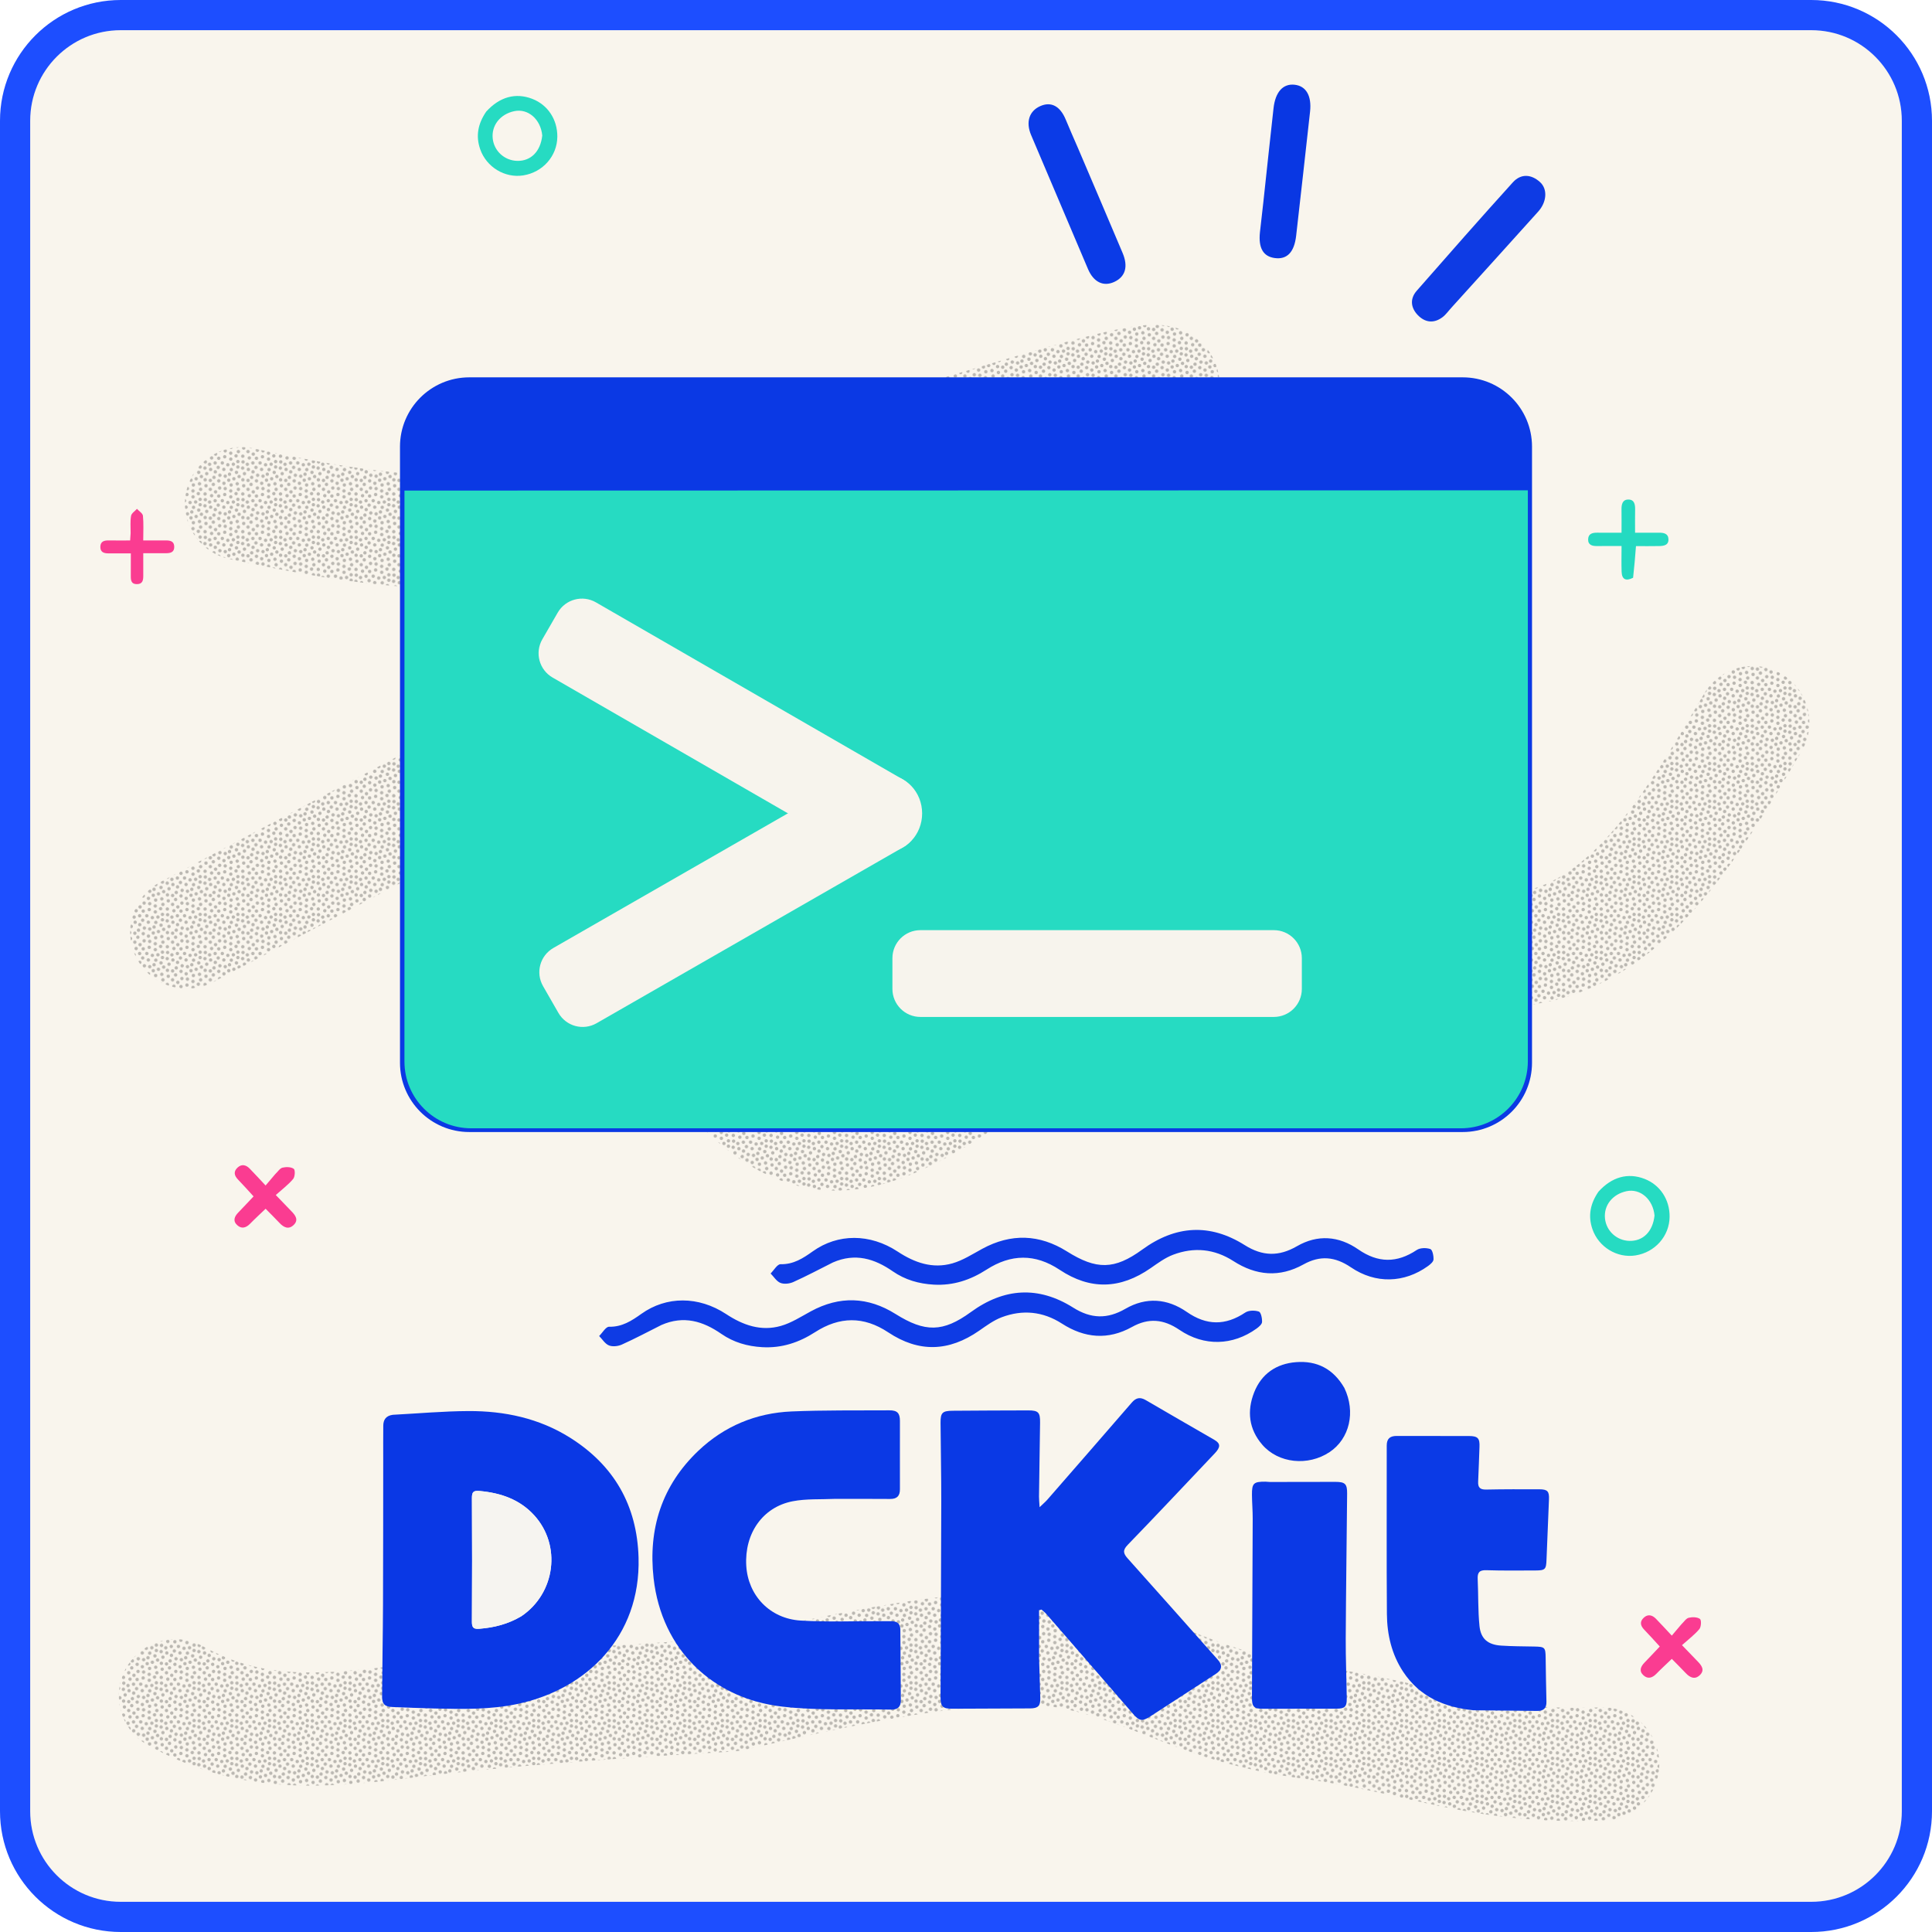
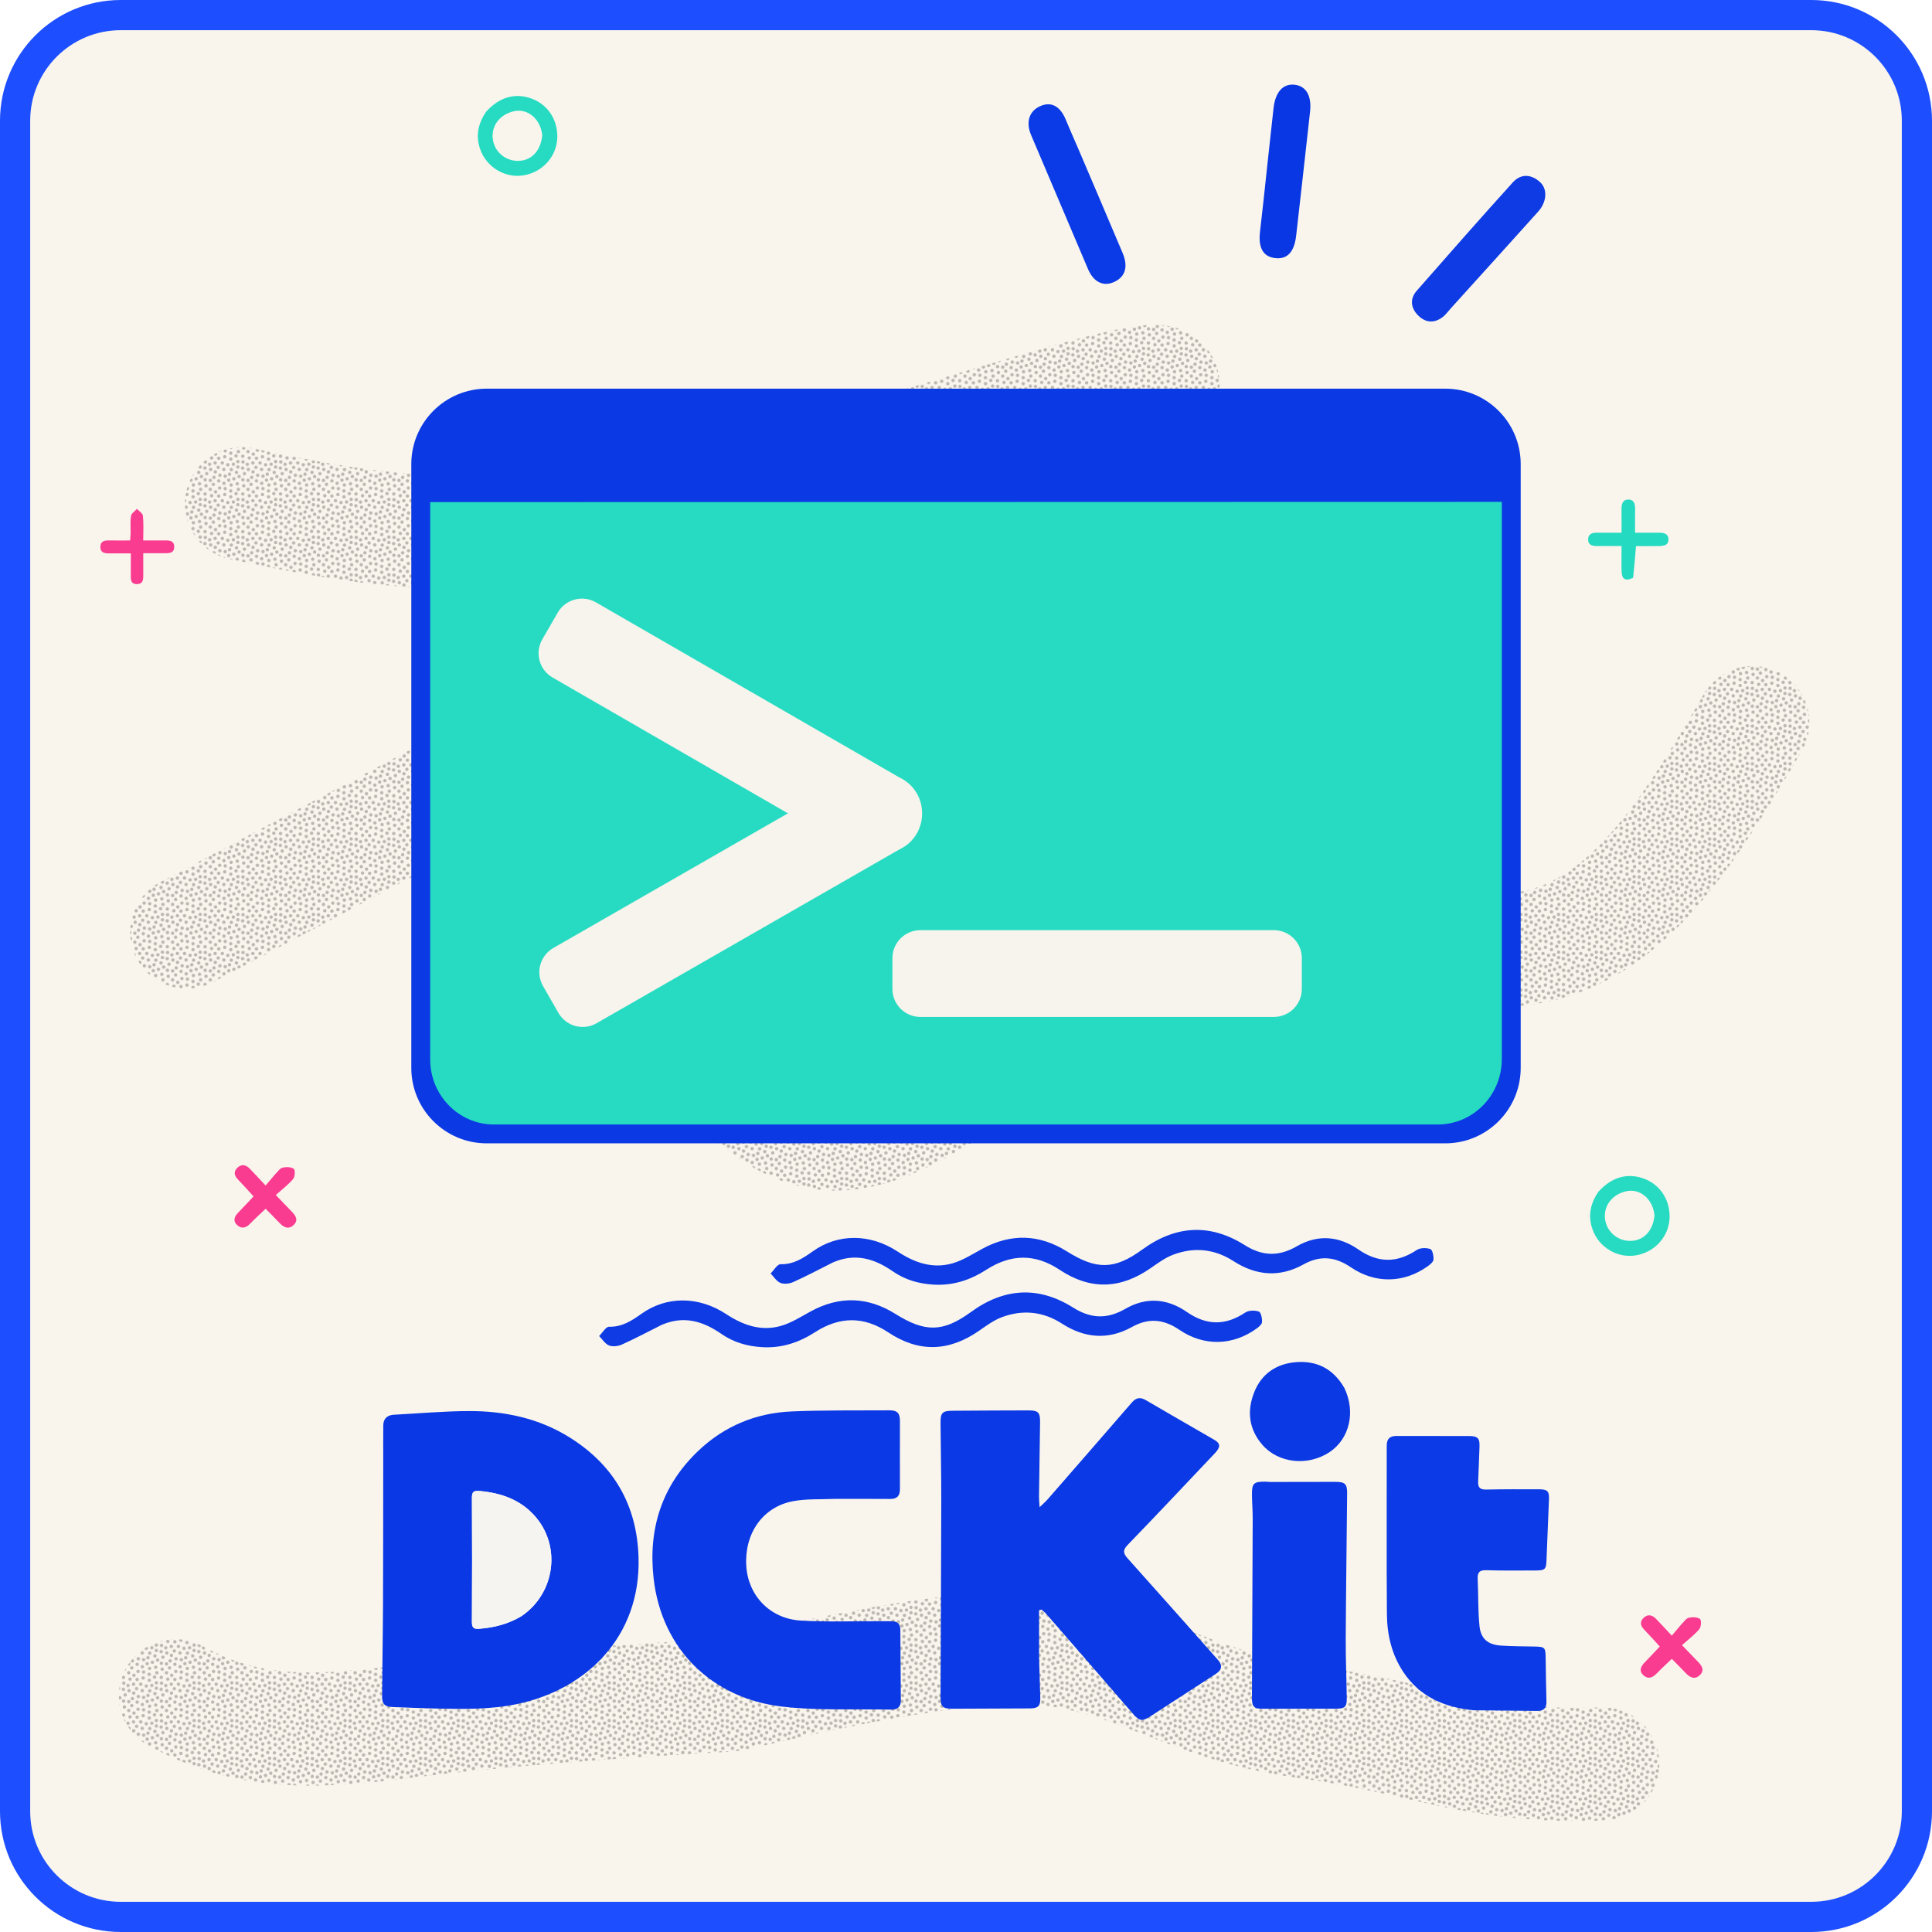
<svg xmlns="http://www.w3.org/2000/svg" xmlns:xlink="http://www.w3.org/1999/xlink" version="1.1" id="Layer_1" x="0px" y="0px" width="512" viewBox="0 0 512 512" enable-background="new 0 0 1254 1254" xml:space="preserve" height="512">
  <defs id="defs781">
    <pattern xlink:href="#Polkadots-large" preserveAspectRatio="xMidYMid" id="pattern115" patternTransform="scale(1)" x="0" y="0" />
    <pattern xlink:href="#Polkadots-large" preserveAspectRatio="xMidYMid" id="pattern114" patternTransform="scale(1)" x="0" y="0" />
    <pattern xlink:href="#Polkadots-large" preserveAspectRatio="xMidYMid" id="pattern113" patternTransform="scale(1)" x="0" y="0" />
    <pattern patternUnits="userSpaceOnUse" width="10" height="10" patternTransform="translate(0,0) scale(10,10)" preserveAspectRatio="xMidYMid" id="Polkadots-large">
      <circle style="stroke:none" cx="2.567" cy="0.810" r="0.45" id="circle584" />
      <circle style="stroke:none" cx="3.048" cy="2.33" r="0.45" id="circle586" />
      <circle style="stroke:none" cx="4.418" cy="2.415" r="0.45" id="circle588" />
      <circle style="stroke:none" cx="1.844" cy="3.029" r="0.45" id="circle590" />
      <circle style="stroke:none" cx="6.08" cy="1.363" r="0.45" id="circle592" />
      <circle style="stroke:none" cx="5.819" cy="4.413" r="0.45" id="circle594" />
      <circle style="stroke:none" cx="4.305" cy="4.048" r="0.45" id="circle596" />
      <circle style="stroke:none" cx="5.541" cy="3.045" r="0.45" id="circle598" />
      <circle style="stroke:none" cx="4.785" cy="5.527" r="0.45" id="circle600" />
      <circle style="stroke:none" cx="2.667" cy="5.184" r="0.45" id="circle602" />
      <circle style="stroke:none" cx="7.965" cy="1.448" r="0.45" id="circle604" />
      <circle style="stroke:none" cx="7.047" cy="5.049" r="0.45" id="circle606" />
      <circle style="stroke:none" cx="4.340" cy="0.895" r="0.45" id="circle608" />
      <circle style="stroke:none" cx="7.125" cy="0.340" r="0.45" id="circle610" />
      <circle style="stroke:none" cx="7.125" cy="10.340" r="0.45" id="circle612" />
      <circle style="stroke:none" cx="9.550" cy="1.049" r="0.45" id="circle614" />
      <circle style="stroke:none" cx="7.006" cy="2.689" r="0.45" id="circle616" />
      <circle style="stroke:none" cx="8.909" cy="2.689" r="0.45" id="circle618" />
      <circle style="stroke:none" cx="9.315" cy="4.407" r="0.45" id="circle620" />
      <circle style="stroke:none" cx="7.820" cy="3.870" r="0.45" id="circle622" />
      <circle style="stroke:none" cx="8.270" cy="5.948" r="0.45" id="circle624" />
      <circle style="stroke:none" cx="7.973" cy="7.428" r="0.45" id="circle626" />
      <circle style="stroke:none" cx="9.342" cy="8.072" r="0.45" id="circle628" />
      <circle style="stroke:none" cx="8.206" cy="9.315" r="0.45" id="circle630" />
      <circle style="stroke:none" cx="9.682" cy="9.475" r="0.45" id="circle632" />
      <circle style="stroke:none" cx="-0.318" cy="9.475" r="0.45" id="circle634" />
      <circle style="stroke:none" cx="9.688" cy="6.186" r="0.45" id="circle636" />
      <circle style="stroke:none" cx="-0.312" cy="6.186" r="0.45" id="circle638" />
      <circle style="stroke:none" cx="3.379" cy="6.296" r="0.45" id="circle640" />
      <circle style="stroke:none" cx="2.871" cy="8.204" r="0.45" id="circle642" />
      <circle style="stroke:none" cx="4.59" cy="8.719" r="0.45" id="circle644" />
      <circle style="stroke:none" cx="3.181" cy="9.671" r="0.45" id="circle646" />
      <circle style="stroke:none" cx="3.181" cy="-0.329" r="0.45" id="circle648" />
      <circle style="stroke:none" cx="5.734" cy="7.315" r="0.45" id="circle650" />
      <circle style="stroke:none" cx="6.707" cy="6.513" r="0.45" id="circle652" />
      <circle style="stroke:none" cx="5.730" cy="9.670" r="0.45" id="circle654" />
      <circle style="stroke:none" cx="5.730" cy="-0.330" r="0.45" id="circle656" />
      <circle style="stroke:none" cx="6.535" cy="8.373" r="0.45" id="circle658" />
      <circle style="stroke:none" cx="4.37" cy="7.154" r="0.45" id="circle660" />
      <circle style="stroke:none" cx="0.622" cy="7.25" r="0.45" id="circle662" />
      <circle style="stroke:none" cx="0.831" cy="5.679" r="0.45" id="circle664" />
      <circle style="stroke:none" cx="1.257" cy="8.519" r="0.45" id="circle666" />
      <circle style="stroke:none" cx="1.989" cy="6.877" r="0.45" id="circle668" />
      <circle style="stroke:none" cx="0.374" cy="3.181" r="0.45" id="circle670" />
      <circle style="stroke:none" cx="10.374" cy="3.181" r="0.45" id="circle672" />
      <circle style="stroke:none" cx="1.166" cy="1.664" r="0.45" id="circle674" />
      <circle style="stroke:none" cx="1.151" cy="0.093" r="0.45" id="circle676" />
      <circle style="stroke:none" cx="1.151" cy="10.093" r="0.45" id="circle678" />
      <circle style="stroke:none" cx="1.302" cy="4.451" r="0.45" id="circle680" />
      <circle style="stroke:none" cx="3.047" cy="3.763" r="0.45" id="circle682" />
    </pattern>
  </defs>
  <g id="layer1" style="display:inline">
-     <rect style="fill:#f9f5ed;stroke:#1d4eff;stroke-width:8" id="rect781" width="504" height="504" x="4" y="4" rx="28" />
+     <rect style="fill:#f9f5ed;stroke:#1d4eff;stroke-width:8;stroke-dasharray:none" id="rect781" width="504" height="504" x="4" y="4" rx="28" />
  </g>
  <g id="layer8">
    <path style="opacity:0.25;mix-blend-mode:normal;fill:none;fill-opacity:1;stroke:url(#pattern113);stroke-width:30;stroke-linecap:round;stroke-linejoin:bevel;stroke-dasharray:none;stroke-opacity:1" d="m 28.113,455.762 c 18.349,10.072 34.698,10.144 59.801,6.962 25.103,-3.182 58.957,-5.618 87.242,-7.15 26.284,-6.032 67.497,-15.66 90.064,-11.335 22.567,4.325 33.986,14.602 63.568,18.609 29.581,4.007 44.321,12.243 77.562,10.979" id="path17" transform="translate(18.38478,-6.363961)" />
    <path style="opacity:0.25;fill:none;fill-opacity:1;stroke:url(#pattern114);stroke-width:30;stroke-linecap:round;stroke-linejoin:bevel;stroke-dasharray:none;stroke-opacity:1" d="m 64,133.5 c 31,6.5 61.999,13 119.167,0.416 C 240.335,121.333 323.665,89.667 305.748,105.334 287.831,121.001 168.667,184 49.5,247" id="path113" />
    <path style="opacity:0.25;fill:none;fill-opacity:1;stroke:url(#pattern115);stroke-width:30;stroke-linecap:round;stroke-linejoin:bevel;stroke-dasharray:none;stroke-opacity:1" d="m 464.5,191.5 c -15.833,26.833 -31.666,53.666 -57.25,59.25 -25.584,5.583 -60.916,-10.083 -94.75,1.251 -33.834,11.334 -66.166,49.666 -92.166,48.499 C 194.333,299.333 174.667,258.667 155,218" id="path114" />
  </g>
  <g id="layer2" transform="matrix(0.4082935,0,0,0.4082935,0,24.49761)" style="display:inline">
    <path fill="#0a39e5" opacity="1" stroke="none" d="m 674.431,1016.022 c 0.265,8.977 0.555,17.461 0.778,25.946 0.139,5.304 -1.327,6.866 -6.71,6.904 -16.828,0.118 -33.656,0.176 -50.484,0.212 -6.159,0.013 -7.568,-1.442 -7.544,-7.703 0.159,-42.309 0.403,-84.618 0.474,-126.928 0.029,-16.981 -0.353,-33.962 -0.461,-50.944 -0.042,-6.607 1.202,-7.787 7.929,-7.834 16.325,-0.115 32.65,-0.204 48.976,-0.23 6.589,-0.011 7.784,1.316 7.686,7.942 -0.237,15.987 -0.484,31.975 -0.69,47.963 -0.023,1.747 0.188,3.497 0.389,6.919 2.444,-2.363 3.871,-3.554 5.077,-4.938 18.275,-20.959 36.553,-41.915 54.741,-62.949 2.76,-3.192 5.412,-3.763 9.119,-1.588 14.779,8.674 29.666,17.166 44.489,25.766 4.057,2.354 4.118,4.697 0.291,8.736 -18.791,19.834 -37.486,39.761 -56.494,59.385 -3.515,3.629 -2.88,5.697 0.071,8.986 19.576,21.819 39,43.774 58.461,65.695 3.076,3.464 2.658,6.48 -1.321,9.071 -14.227,9.265 -28.469,18.507 -42.732,27.718 -5.123,3.309 -7.102,2.828 -10.969,-1.645 -18.737,-21.675 -37.544,-43.289 -56.351,-64.903 -0.925,-1.063 -2.088,-1.918 -3.139,-2.87 -0.529,0.104 -1.058,0.208 -1.586,0.312 0,10.162 0,20.324 0.003,30.978 z" id="path2" />
    <path fill="#0a38e5" opacity="1" stroke="none" d="m 254.891,858.306 c 16.693,-0.877 32.958,-2.364 49.229,-2.429 23.323,-0.093 45.726,4.632 65.785,17.217 28.674,17.991 43.626,44.096 44.561,77.96 1.422,51.491 -33.976,85.42 -78.33,94.884 -17.925,3.825 -36.052,3.391 -54.185,2.997 -8.978,-0.195 -17.951,-0.655 -26.927,-0.945 -5.131,-0.166 -7.052,-1.738 -7.023,-6.851 0.114,-19.793 0.515,-39.584 0.599,-59.376 0.134,-31.481 0.101,-62.963 0.136,-94.445 0.008,-7.33 -0.048,-14.661 0.034,-21.99 0.042,-3.751 1.678,-6.392 6.123,-7.022 m 83.658,130.655 c 22.001,-14.904 25.967,-45.956 8.156,-65.456 -9.374,-10.263 -21.58,-14.458 -35.174,-15.731 -4.114,-0.385 -5.244,0.447 -5.223,4.526 0.14,26.829 0.172,53.659 -0.008,80.488 -0.028,4.161 1.62,4.646 5.064,4.371 9.424,-0.751 18.359,-2.986 27.184,-8.199 z" id="path4" />
    <path fill="#0b39e5" opacity="1" stroke="none" d="m 542.245,912.862 c -9.626,0.452 -18.962,-0.162 -27.836,1.577 -19.482,3.818 -31.265,20.969 -30.032,41.854 1.138,19.287 15.345,34.361 35.335,35.564 17.094,1.028 34.292,0.335 51.444,0.401 2.665,0.01 5.333,-0.063 7.995,0.036 3.355,0.125 5.205,1.831 5.228,5.32 0.1,15.32 0.198,30.64 0.34,45.96 0.039,4.197 -2.056,6.173 -6.124,6.087 -23.615,-0.5 -47.436,0.748 -70.801,-1.942 -45.291,-5.215 -78.335,-36.976 -83.557,-83.237 -3.636,-32.21 5.379,-60.392 29.139,-82.923 16.798,-15.929 37.305,-24.442 60.373,-25.431 21.111,-0.905 42.275,-0.595 63.416,-0.729 5.208,-0.033 6.947,1.772 6.955,6.839 0.022,14.798 -0.062,29.596 -0.004,44.394 0.017,4.439 -2.013,6.33 -6.388,6.296 -11.66,-0.09 -23.322,-0.052 -35.482,-0.066 z" id="path5" />
    <path fill="#0b3ae6" opacity="1" stroke="none" d="m 956.322,1050.08 c -19.056,-1.917 -34.917,-8.872 -45.567,-24.978 -7.477,-11.307 -10.454,-24.176 -10.559,-37.472 -0.287,-36.454 -0.043,-72.912 -0.11,-109.368 -0.008,-4.602 2.263,-6.234 6.434,-6.23 15.649,0.015 31.299,-0.002 46.948,0.041 5.79,0.016 7.064,1.47 6.816,7.142 -0.326,7.468 -0.47,14.945 -0.863,22.408 -0.203,3.86 1.231,5.288 5.201,5.202 11.487,-0.248 22.982,-0.205 34.473,-0.175 5.38,0.014 6.515,1.342 6.293,6.532 -0.56,13.116 -1.112,26.232 -1.606,39.351 -0.228,6.045 -0.866,6.793 -7.108,6.81 -10.657,0.028 -21.321,0.173 -31.968,-0.17 -4.571,-0.147 -5.79,1.564 -5.589,5.781 0.482,10.129 0.147,20.327 1.166,30.393 0.853,8.427 5.485,12.179 14.005,12.759 7.128,0.485 14.291,0.472 21.44,0.609 7.009,0.134 7.407,0.506 7.508,7.333 0.14,9.487 0.257,18.975 0.508,28.459 0.114,4.286 -1.901,6.05 -6.032,6.004 -13.646,-0.151 -27.293,-0.24 -41.389,-0.434 z" id="path6" />
    <path fill="#0b39e5" opacity="1" stroke="none" d="m 824.317,901.903 c 14.473,0.002 28.459,-0.082 42.445,-0.067 6.323,0.007 7.668,1.321 7.612,7.62 -0.279,31.29 -0.737,62.58 -0.9,93.87 -0.068,12.972 0.502,25.945 0.665,38.919 0.07,5.57 -1.192,6.789 -6.69,6.809 -15.979,0.057 -31.957,0.066 -47.936,0.06 -5.582,0 -6.938,-1.365 -6.915,-7.172 0.15,-38.756 0.362,-77.512 0.489,-116.269 0.017,-5.147 -0.436,-10.295 -0.479,-15.444 -0.063,-7.519 1.083,-8.566 8.733,-8.518 0.83,0.005 1.66,0.095 2.977,0.191 z" id="path9" />
    <path fill="#0b39e4" opacity="1" stroke="none" d="m 872.569,840.859 c 7.496,15.589 3.377,33.015 -9.579,41.646 -13.94,9.287 -33.19,7.356 -43.666,-4.761 -8.751,-10.121 -10.093,-21.883 -5.28,-34.037 4.783,-12.076 14.422,-18.567 27.174,-19.576 13.578,-1.074 24.223,4.383 31.351,16.727 z" id="path14" />
    <path fill="#f6f4f0" opacity="1" stroke="none" d="m 338.224,989.127 c -8.501,5.046 -17.436,7.281 -26.86,8.033 -3.444,0.275 -5.092,-0.21 -5.064,-4.371 0.18,-26.828 0.148,-53.659 0.008,-80.488 -0.021,-4.079 1.108,-4.911 5.223,-4.526 13.595,1.273 25.801,5.468 35.174,15.731 17.81,19.5 13.845,50.552 -8.481,65.622 z" id="path351" />
  </g>
  <g id="layer3" style="display:inline">
    <path fill="#24dac1" opacity="1" stroke="none" d="m 432.786,153.114 c -1.941,0.976 -2.965,0.425 -3.04,-1.586 -0.081,-2.187 -0.018,-4.378 -0.018,-6.825 -2.309,0 -4.368,-0.02 -6.426,0.007 -1.297,0.018 -2.47,-0.224 -2.429,-1.797 0.041,-1.542 1.221,-1.766 2.509,-1.746 2.004,0.032 4.009,0.008 6.341,0.008 0,-2.143 0.024,-4.133 -0.008,-6.121 -0.022,-1.358 0.231,-2.676 1.827,-2.669 1.61,0.007 1.81,1.341 1.781,2.693 -0.042,1.935 -0.011,3.872 -0.011,6.091 2.198,0 4.251,10e-4 6.304,-3.9e-4 1.253,-0.001 2.498,0.189 2.543,1.741 0.047,1.607 -1.272,1.772 -2.476,1.801 -2.009,0.047 -4.021,0.013 -6.132,0.013 -0.223,2.811 -0.439,5.54 -0.764,8.391 z" id="path17-4" style="stroke-width:0.391" />
    <path fill="#26dbc2" opacity="1" stroke="none" d="m 423.613,315.801 c 3.577,-3.94 7.818,-5.084 12.217,-3.383 4.105,1.587 6.675,5.481 6.632,10.048 -0.048,5.105 -3.852,9.415 -9.036,10.235 -4.886,0.773 -9.766,-2.22 -11.405,-6.934 -1.239,-3.565 -0.573,-6.807 1.592,-9.966 m 14.854,6.341 c -0.395,-4.307 -3.76,-7.241 -7.415,-6.465 -3.737,0.793 -6.089,3.785 -5.712,7.264 0.359,3.31 3.133,5.833 6.493,5.908 3.564,0.08 6.161,-2.407 6.633,-6.708 z" id="path16" style="stroke-width:0.409" />
    <path fill="#fa3c91" opacity="1" stroke="none" d="m 445.561,430.484 c 0.726,-0.691 1.26,-1.587 1.97,-1.759 0.949,-0.23 2.259,-0.207 2.975,0.312 0.416,0.302 0.337,2.094 -0.157,2.683 -1.262,1.506 -2.88,2.714 -4.603,4.263 1.615,1.676 2.907,3.026 4.209,4.365 1.034,1.063 1.866,2.26 0.545,3.551 -1.327,1.297 -2.616,0.704 -3.75,-0.499 -1.148,-1.217 -2.339,-2.392 -3.702,-3.78 -1.416,1.358 -2.8,2.62 -4.105,3.959 -1.064,1.091 -2.238,1.457 -3.404,0.401 -1.237,-1.12 -0.772,-2.299 0.267,-3.367 1.321,-1.358 2.609,-2.748 4.048,-4.269 -1.441,-1.569 -2.739,-3.046 -4.109,-4.453 -1.029,-1.056 -1.253,-2.132 -0.142,-3.173 1.103,-1.033 2.257,-0.736 3.235,0.268 1.32,1.356 2.597,2.755 4.205,4.469 0.939,-1.114 1.672,-1.984 2.518,-2.971 z" id="path20" style="stroke-width:0.458" />
    <path fill="#fa3c91" opacity="1" stroke="none" d="m 34.618,141.315 c 0.015,-1.661 -0.138,-3.173 0.116,-4.614 0.121,-0.687 1.016,-1.237 1.561,-1.849 0.554,0.611 1.521,1.181 1.587,1.84 0.208,2.072 0.076,4.179 0.076,6.533 2.1,0 4.057,0.008 6.013,-0.003 1.15,-0.006 2.164,0.208 2.206,1.625 0.046,1.55 -1.04,1.764 -2.257,1.762 -1.903,-0.003 -3.806,-7.4e-4 -5.954,-7.4e-4 0,2.115 -0.008,4.009 0.003,5.903 0.007,1.204 -0.128,2.292 -1.709,2.291 -1.498,-3.7e-4 -1.606,-1.029 -1.595,-2.167 0.017,-1.906 0.005,-3.811 0.005,-5.989 -2.089,0 -3.976,-0.013 -5.864,0.004 -1.261,0.012 -2.272,-0.302 -2.21,-1.813 0.058,-1.397 1.048,-1.632 2.217,-1.616 1.846,0.026 3.693,0.007 5.677,0.007 0.048,-0.667 0.087,-1.202 0.126,-1.914 z" id="path18" style="stroke-width:0.371" />
    <path fill="#26dbc2" opacity="1" stroke="none" d="m 128.849,29.583 c 3.577,-3.94 7.818,-5.084 12.217,-3.383 4.105,1.587 6.675,5.481 6.632,10.048 -0.048,5.105 -3.852,9.415 -9.036,10.235 -4.886,0.773 -9.766,-2.22 -11.405,-6.934 -1.239,-3.565 -0.573,-6.807 1.592,-9.966 m 14.854,6.341 c -0.395,-4.307 -3.76,-7.241 -7.415,-6.465 -3.737,0.793 -6.089,3.785 -5.712,7.264 0.359,3.31 3.133,5.833 6.493,5.908 3.564,0.08 6.161,-2.407 6.633,-6.708 z" id="path16-2" style="display:inline;stroke-width:0.409" />
    <path fill="#fa3c91" opacity="1" stroke="none" d="m 72.903,311.198 c 0.726,-0.691 1.26,-1.587 1.97,-1.759 0.949,-0.23 2.259,-0.207 2.975,0.312 0.416,0.302 0.337,2.094 -0.157,2.683 -1.262,1.506 -2.88,2.714 -4.603,4.263 1.615,1.676 2.907,3.026 4.209,4.365 1.034,1.063 1.866,2.26 0.545,3.551 -1.327,1.297 -2.616,0.704 -3.75,-0.499 -1.148,-1.217 -2.339,-2.392 -3.702,-3.78 -1.416,1.358 -2.8,2.62 -4.105,3.959 -1.064,1.091 -2.238,1.457 -3.404,0.401 -1.237,-1.12 -0.772,-2.299 0.267,-3.367 1.321,-1.358 2.609,-2.748 4.048,-4.269 -1.441,-1.569 -2.739,-3.046 -4.109,-4.453 -1.029,-1.056 -1.253,-2.132 -0.142,-3.173 1.103,-1.033 2.257,-0.736 3.235,0.268 1.32,1.356 2.597,2.755 4.205,4.469 0.939,-1.114 1.672,-1.984 2.518,-2.971 z" id="path20-2" style="display:inline;stroke-width:0.458" />
    <g id="g15" transform="matrix(0.7634549,0.08514528,-0.08835978,0.7922777,121.5938,-20.69599)" style="stroke-width:1.278">
      <path fill="#0b3be7" opacity="1" stroke="none" d="m 220.937,51.92 c 6.563,11.206 12.964,22.085 19.304,32.999 2.522,4.341 1.842,7.785 -1.779,9.883 -3.526,2.042 -7.067,0.822 -9.483,-3.309 -8.216,-14.048 -16.432,-28.097 -24.621,-42.162 -2.379,-4.087 -1.581,-7.839 1.995,-9.875 3.594,-2.046 6.884,-0.756 9.339,3.576 1.636,2.887 3.369,5.718 5.244,8.888 z" id="path25" style="stroke-width:1.278" />
      <path fill="#0e3be4" opacity="1" stroke="none" d="m 355.314,90.545 c -1.124,1.471 -1.863,2.831 -2.946,3.812 -2.743,2.486 -5.823,2.415 -8.591,0.178 -2.654,-2.145 -3.342,-5.073 -1.255,-7.961 9.527,-13.181 19.073,-26.35 28.817,-39.371 2.44,-3.26 6.035,-3.373 9.334,-1.058 2.901,2.036 3.051,6.319 0.479,9.783 -8.51,11.464 -17.069,22.891 -25.837,34.616 z" id="path28" style="stroke-width:1.278" />
      <path fill="#0937e3" opacity="1" stroke="none" d="m 286.549,63.022 c -0.036,-10.824 -0.101,-21.15 -0.099,-31.476 10e-4,-5.447 2.291,-8.5 6.251,-8.545 4.042,-0.046 6.401,2.989 6.405,8.348 0.011,13.823 0.018,27.647 -0.024,41.47 -0.017,5.56 -2.22,8.264 -6.47,8.175 -4.028,-0.084 -6.045,-2.713 -6.078,-7.98 -0.02,-3.164 0.008,-6.329 0.015,-9.992 z" id="path30" style="stroke-width:1.278" />
    </g>
  </g>
  <g id="layer4" style="display:inline">
    <path fill="#0e3be4" opacity="1" stroke="none" d="m 175.285,351.137 c -3.608,1.815 -6.996,3.615 -10.486,5.187 -0.997,0.449 -2.441,0.617 -3.408,0.232 -1.037,-0.413 -1.754,-1.629 -2.611,-2.495 0.877,-0.863 1.771,-2.476 2.629,-2.457 3.434,0.075 5.971,-1.574 8.56,-3.422 6.627,-4.73 15.146,-4.76 22.487,0.075 4.483,2.953 9.243,4.615 14.488,3.123 2.784,-0.792 5.341,-2.455 7.927,-3.86 7.641,-4.153 15.158,-3.879 22.459,0.701 7.79,4.887 12.547,4.893 19.959,-0.508 8.807,-6.418 17.908,-6.981 27.115,-1.183 4.721,2.973 9.039,3.092 13.854,0.307 5.474,-3.167 11.099,-2.738 16.259,0.841 5.223,3.623 10.228,3.671 15.493,0.157 0.902,-0.602 2.534,-0.619 3.605,-0.253 0.561,0.192 0.89,1.816 0.84,2.768 -0.032,0.613 -0.854,1.304 -1.473,1.749 -6.269,4.504 -13.868,4.776 -20.42,0.323 -4.188,-2.847 -8.163,-3.216 -12.565,-0.766 -6.344,3.531 -12.56,2.984 -18.58,-0.892 -5.035,-3.241 -10.428,-3.759 -15.949,-1.681 -2.139,0.805 -4.074,2.24 -5.98,3.564 -8.027,5.577 -15.984,5.837 -24.102,0.437 -6.518,-4.335 -12.925,-4.204 -19.378,-0.05 -4.272,2.75 -8.836,4.272 -13.989,3.981 -3.96,-0.224 -7.603,-1.272 -10.862,-3.529 -4.845,-3.354 -9.945,-4.936 -15.872,-2.351 z" id="path13" style="display:inline;stroke-width:0.54" />
    <path fill="#0e3be4" opacity="1" stroke="none" d="m 220.724,334.564 c -3.608,1.815 -6.996,3.615 -10.486,5.187 -0.997,0.449 -2.441,0.617 -3.408,0.232 -1.037,-0.413 -1.754,-1.629 -2.611,-2.495 0.877,-0.863 1.771,-2.476 2.629,-2.457 3.434,0.075 5.971,-1.574 8.56,-3.422 6.627,-4.73 15.146,-4.76 22.487,0.075 4.483,2.953 9.243,4.615 14.488,3.123 2.784,-0.792 5.341,-2.455 7.927,-3.86 7.641,-4.153 15.158,-3.879 22.459,0.701 7.79,4.887 12.547,4.893 19.959,-0.508 8.807,-6.418 17.908,-6.981 27.115,-1.183 4.721,2.973 9.039,3.092 13.854,0.307 5.474,-3.167 11.099,-2.738 16.259,0.841 5.223,3.623 10.228,3.671 15.493,0.157 0.902,-0.602 2.534,-0.619 3.605,-0.253 0.561,0.192 0.89,1.816 0.84,2.768 -0.032,0.613 -0.854,1.304 -1.473,1.749 -6.269,4.504 -13.868,4.776 -20.42,0.323 -4.188,-2.847 -8.163,-3.216 -12.565,-0.766 -6.344,3.531 -12.56,2.984 -18.58,-0.892 -5.035,-3.241 -10.428,-3.759 -15.949,-1.681 -2.139,0.805 -4.074,2.24 -5.98,3.564 -8.027,5.577 -15.984,5.837 -24.102,0.437 -6.518,-4.335 -12.925,-4.204 -19.378,-0.05 -4.272,2.75 -8.836,4.272 -13.989,3.981 -3.96,-0.224 -7.603,-1.272 -10.862,-3.529 -4.845,-3.354 -9.945,-4.936 -15.872,-2.351 z" id="path13-1" style="display:inline;stroke-width:0.54" />
  </g>
  <g id="layer6" style="display:inline">
-     <rect style="display:inline;fill:#0b39e4;stroke:#0b39e4;stroke-width:3.826" id="rect781-9" width="296.174" height="196.174" x="107.913" y="101.913" rx="16.454" />
-     <path style="fill:#26dbc2;fill-opacity:1;stroke:none;stroke-width:3.826;stroke-linejoin:bevel;stroke-dasharray:none;stroke-opacity:1" d="m 107.188,130.007 -0.006,151.296 a 17.708,17.708 45.001 0 0 17.708,17.709 H 387.113 a 17.782,17.782 135 0 0 17.782,-17.782 V 129.938 Z" id="path10" />
+     <rect style="display:inline;fill:#0b39e4;stroke:#0b39e4;stroke-width:0;stroke-dasharray:none" id="rect781-9" width="294" height="200" x="109" y="-303" rx="20" transform="scale(1,-1)" />
+     <path style="fill:#26dbc2;fill-opacity:1;stroke:none;stroke-width:3.965;stroke-linejoin:bevel;stroke-dasharray:none;stroke-opacity:1" d="m 107.188,130.007 -0.006,151.296 a 17.708,17.708 45.001 0 0 17.708,17.709 H 387.113 a 17.782,17.782 135 0 0 17.782,-17.782 V 129.938 Z" id="path10" transform="matrix(0.9539381,0,0,0.9759039,11.75525,6.193492)" />
  </g>
  <g id="layer7">
    <rect style="display:inline;fill:#f7f4ed;fill-opacity:1;stroke:none;stroke-width:3.826;stroke-linejoin:bevel;stroke-dasharray:none;stroke-opacity:1" id="rect10" width="108.5" height="23" x="236.5" y="246.5" rx="7.419" />
    <g id="g12">
      <path d="m 231.406,203.598 c -1.195,0.029 -2.402,0.351 -3.516,0.99 l -81.23,46.627 c -3.565,2.046 -4.788,6.564 -2.742,10.129 l 4.064,7.078 c 2.046,3.565 6.562,4.786 10.127,2.74 l 81.23,-46.627 c 3.565,-2.046 4.788,-6.564 2.742,-10.129 l -4.064,-7.078 c -1.407,-2.451 -3.981,-3.795 -6.611,-3.73 z" style="display:inline;fill:#f7f4ed;stroke-width:3.826;stroke-linejoin:bevel" id="path12" />
      <rect style="display:inline;fill:#f7f4ed;fill-opacity:1;stroke:none;stroke-width:3.826;stroke-linejoin:bevel;stroke-dasharray:none;stroke-opacity:1" id="rect12" width="108.5" height="23" x="209.159" y="59.333" rx="7.419" transform="rotate(29.98595)" />
      <ellipse style="fill:#f7f4ed;fill-opacity:1;stroke:none;stroke-width:3.826;stroke-linejoin:bevel;stroke-dasharray:none;stroke-opacity:1" id="path15" cx="234.75" cy="215.562" rx="9.625" ry="10.218" />
    </g>
  </g>
</svg>
